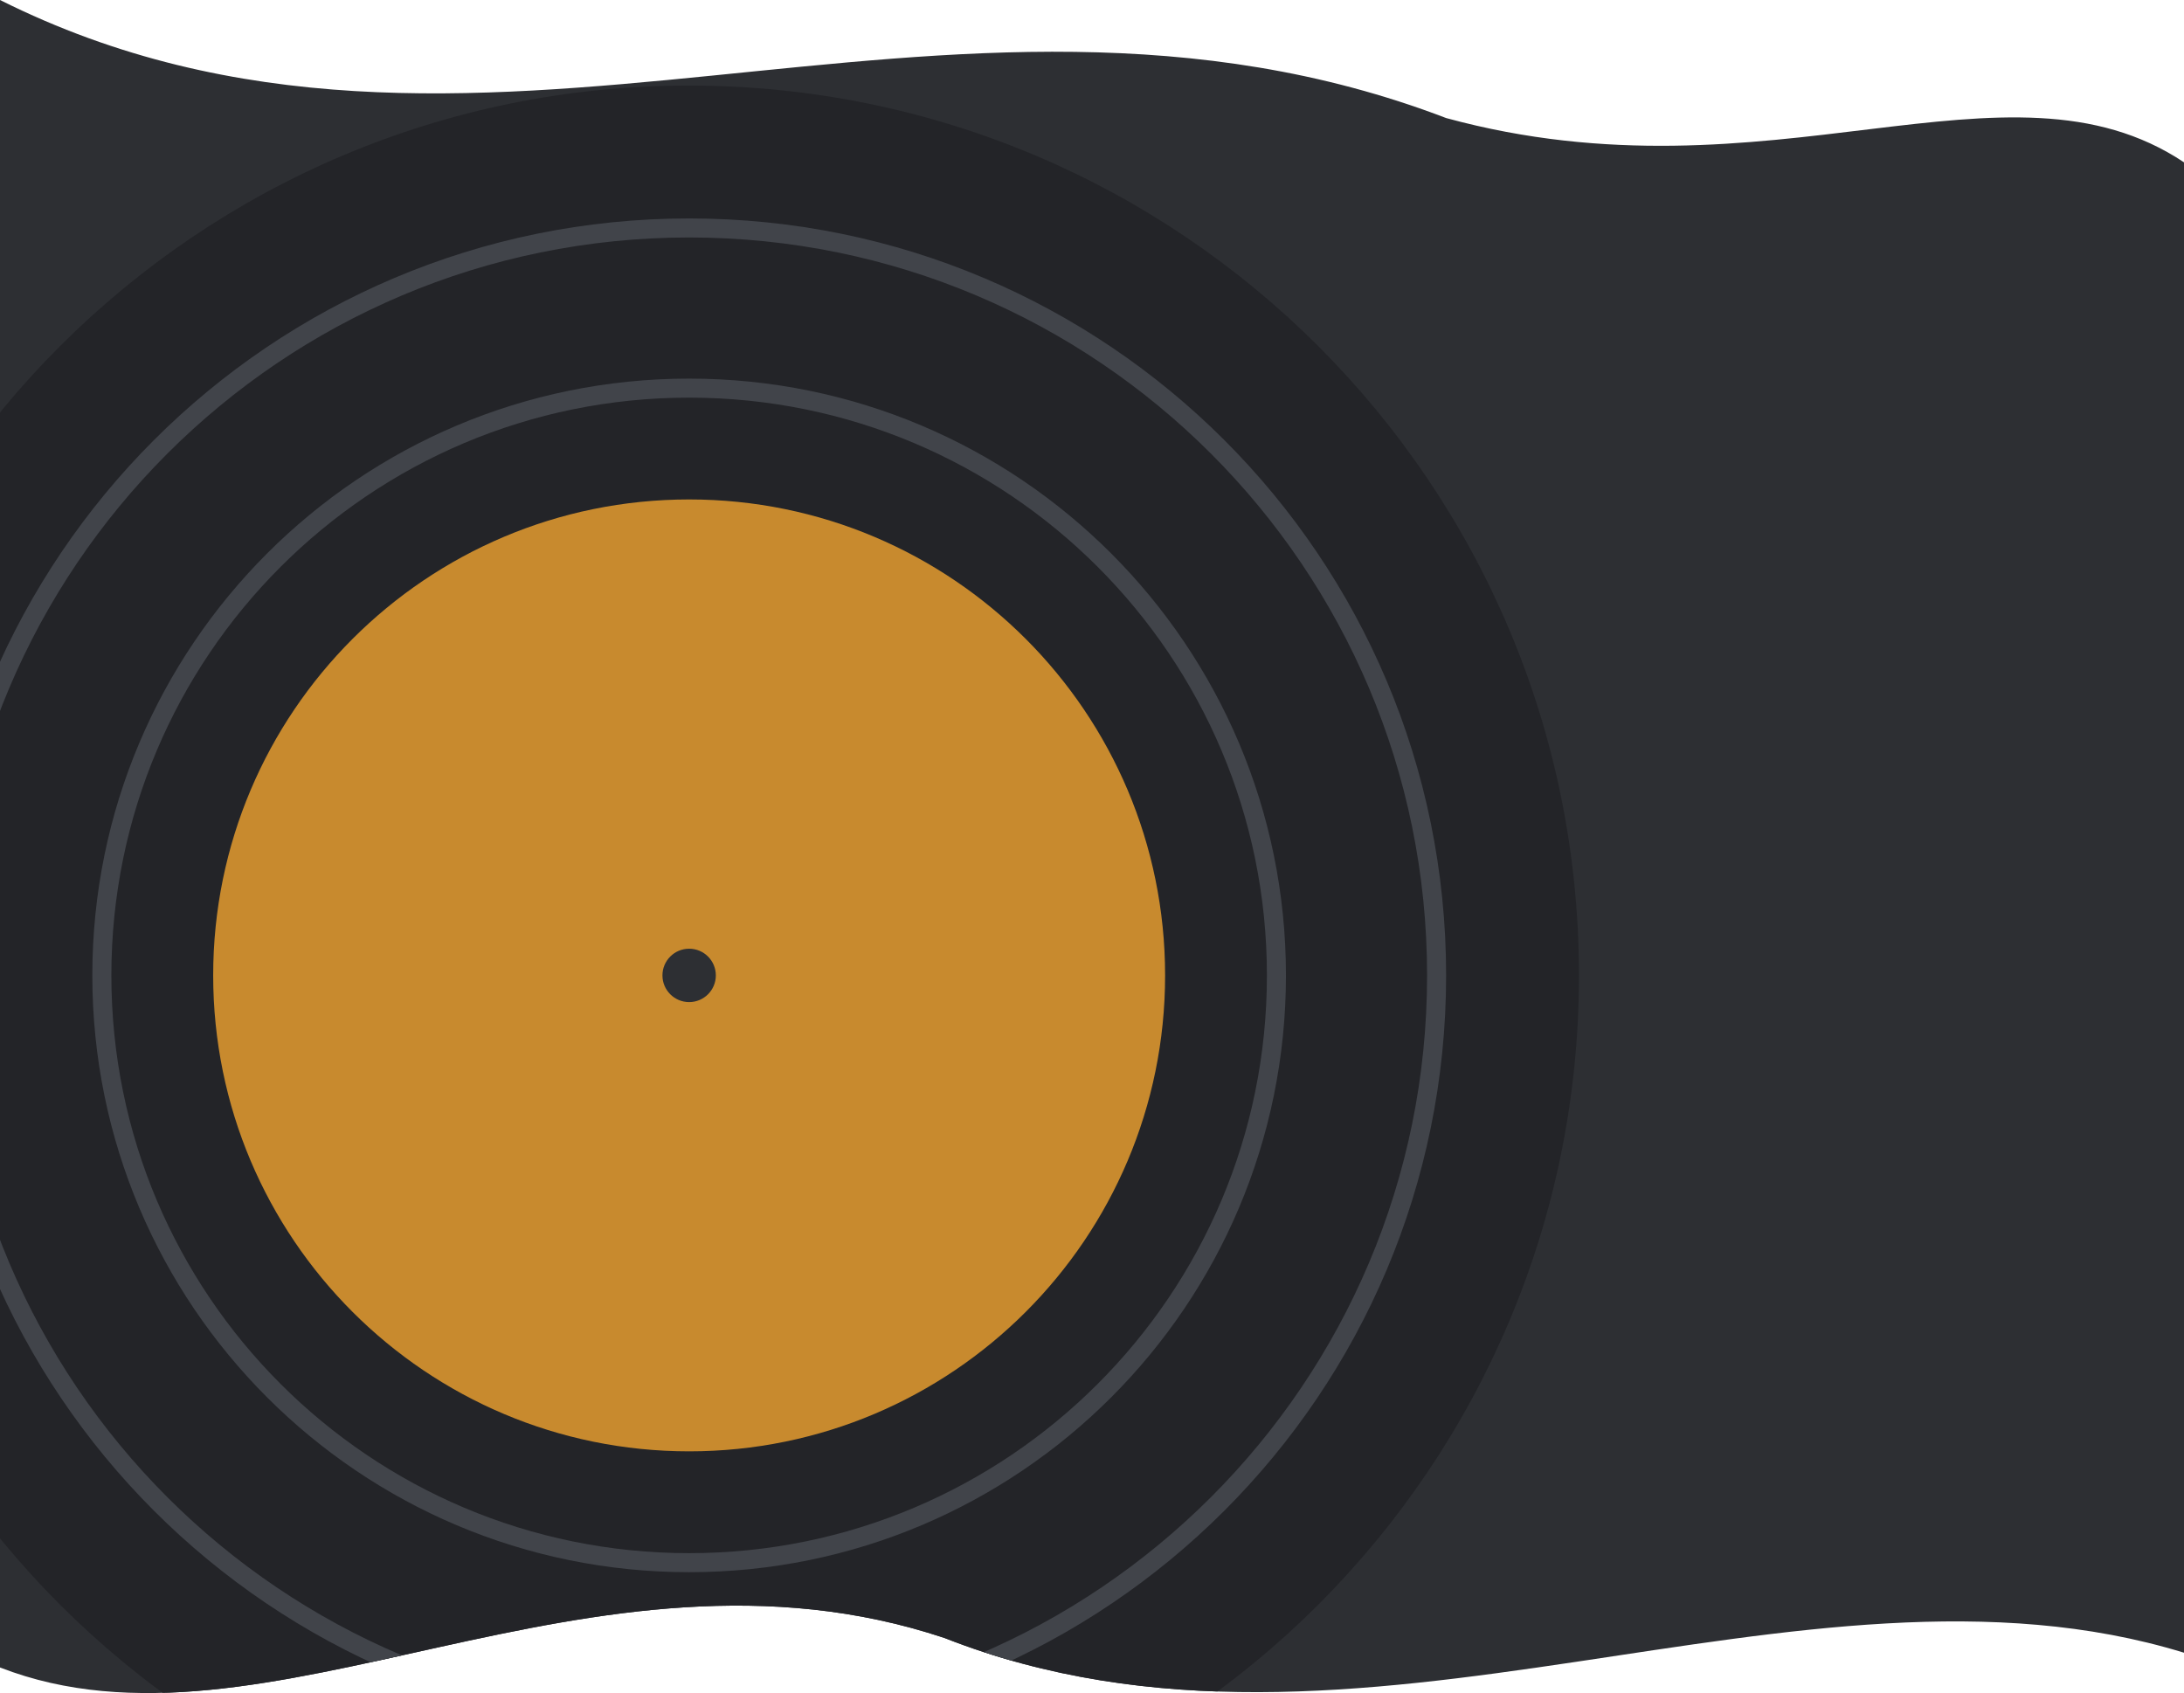
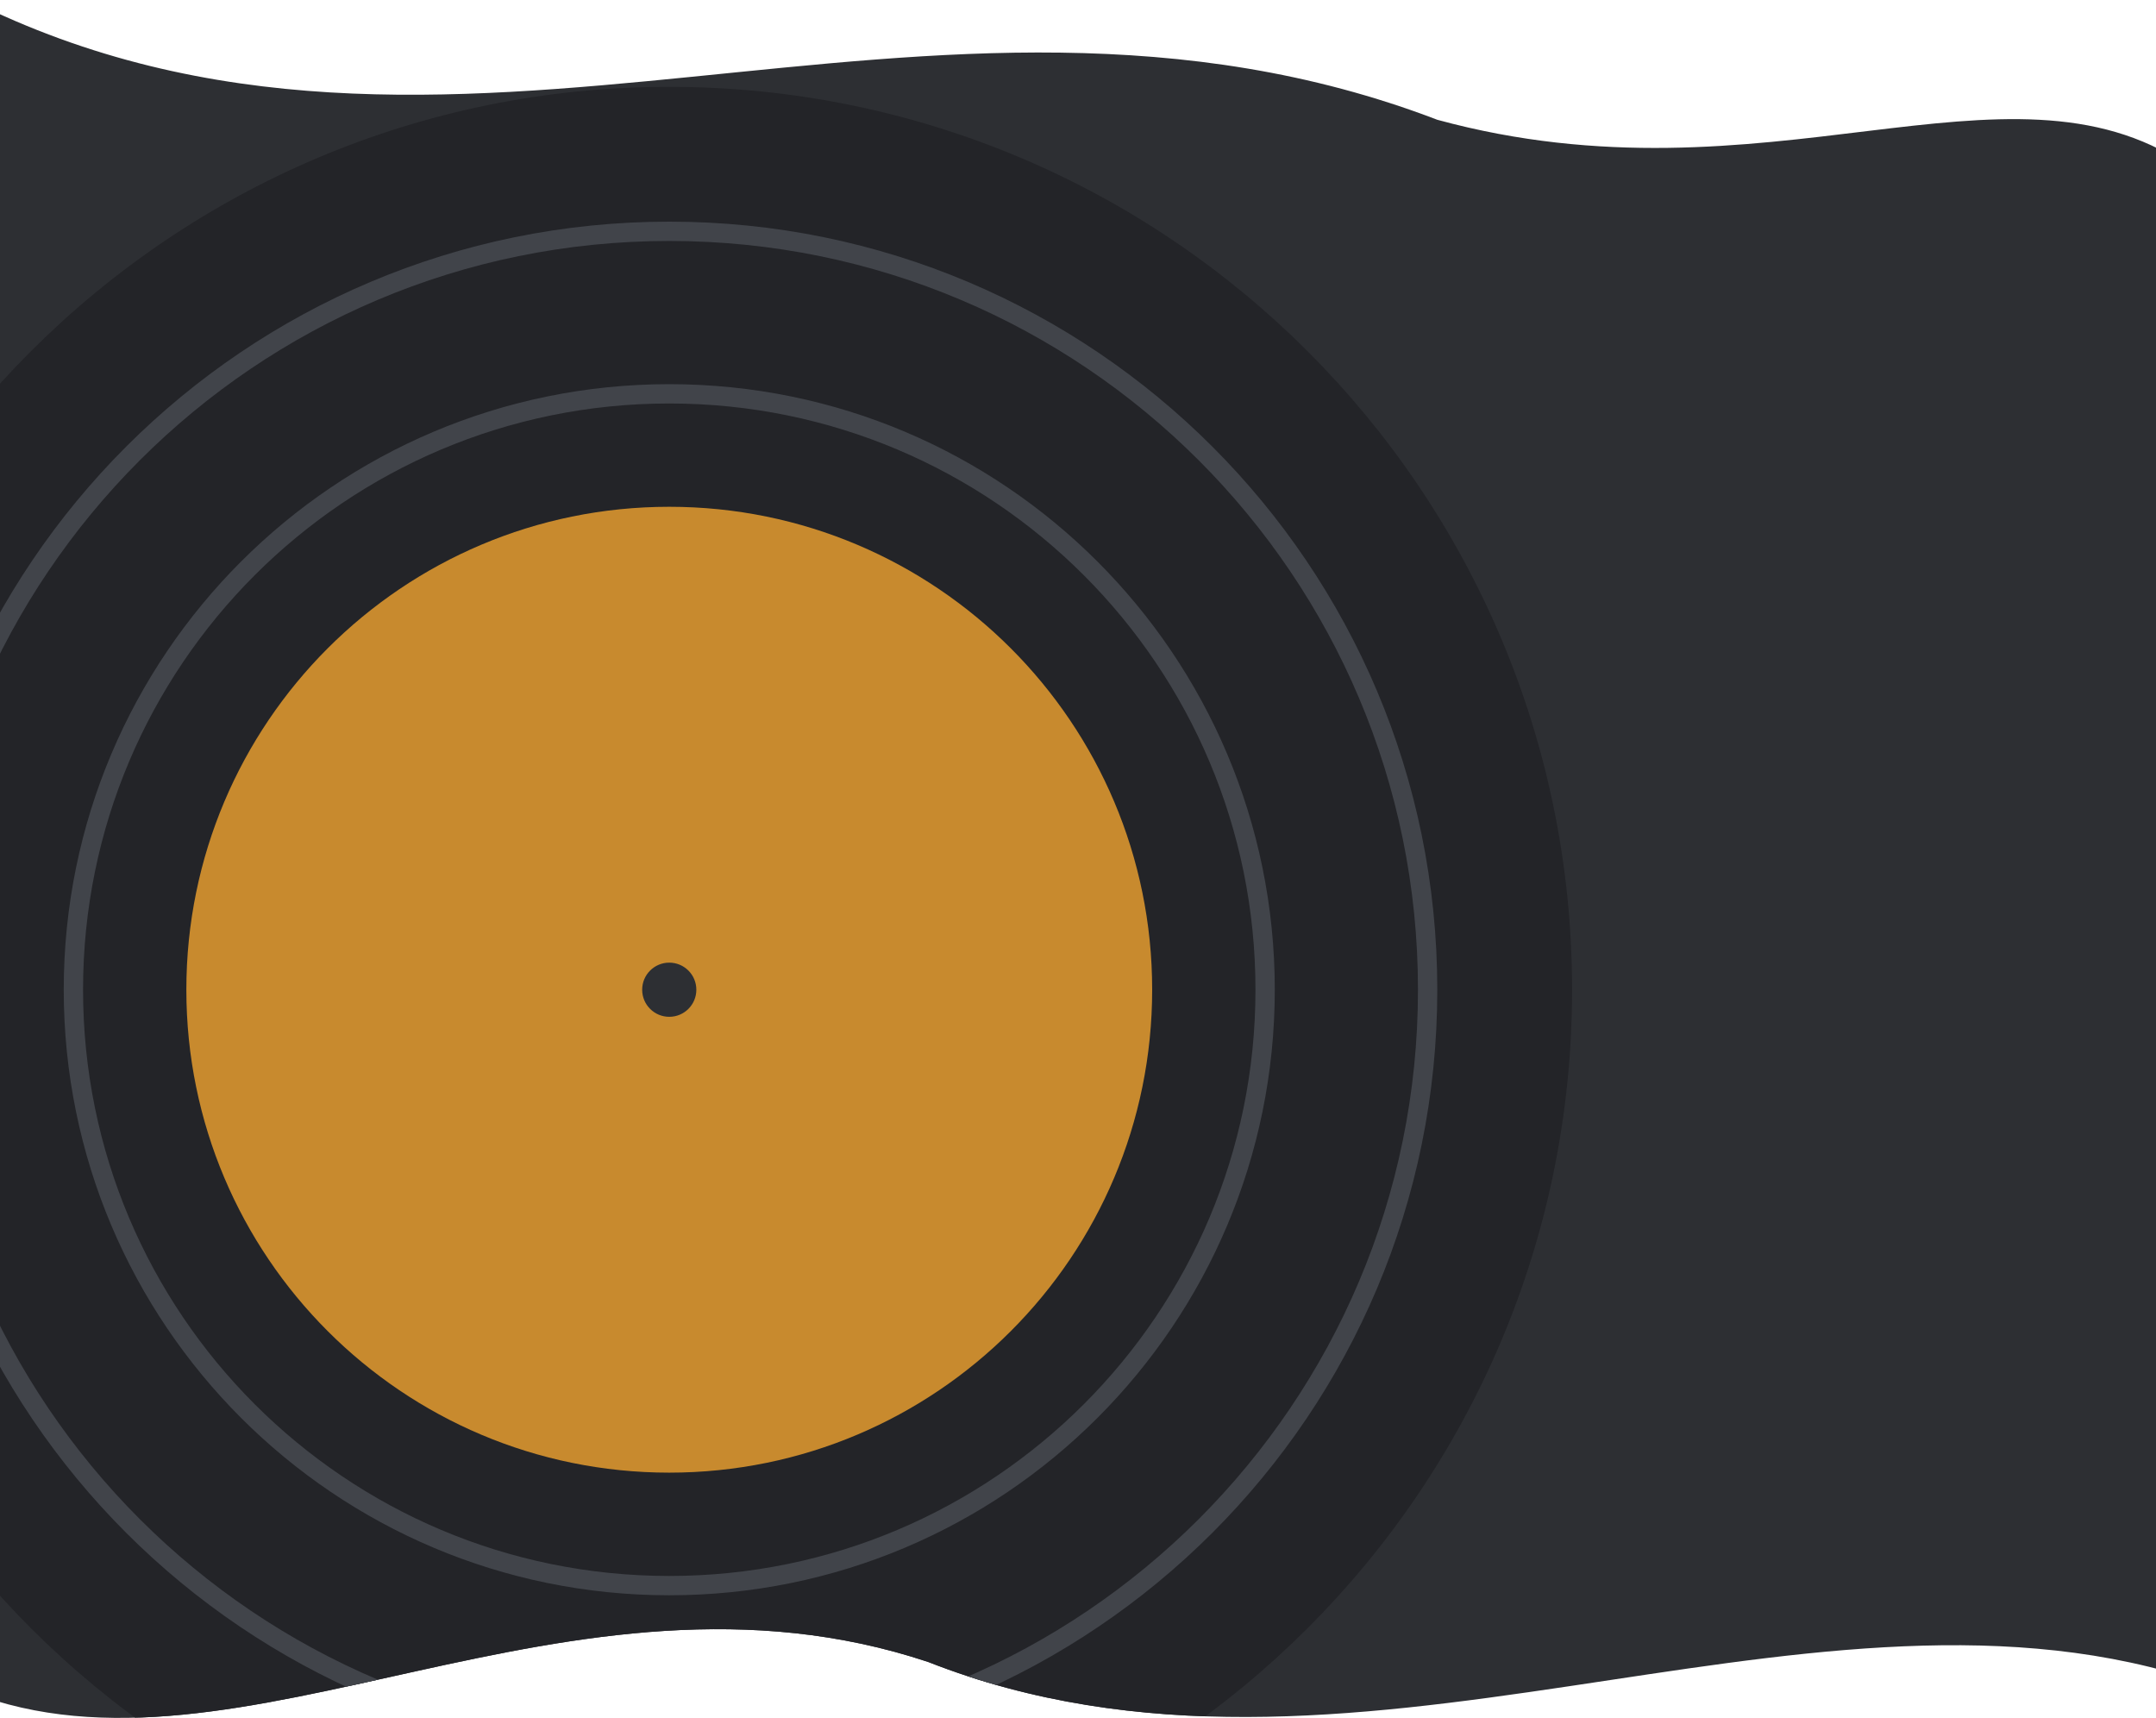
- <svg xmlns="http://www.w3.org/2000/svg" width="1480" height="1147" viewBox="-20 2656 1480 1147" fill="none">
+ <svg xmlns="http://www.w3.org/2000/svg" width="1440" height="1147" viewBox="0 2656 1440 1147" fill="none">
  <path d="M-20 2656C300 2816 620 2606 960 2736C1180 2796 1340 2686 1460 2766V3776C1200 3696 900 3876 620 3766C380 3686 160 3856 -20 3786V2656Z" fill="#2D2F33" />
  <clipPath id="c">
    <path d="M-20 2656C300 2816 620 2606 960 2736C1180 2796 1340 2686 1460 2766V3776C1200 3696 900 3876 620 3766C380 3686 160 3856 -20 3786V2656Z" />
  </clipPath>
  <g clip-path="url(#c)">
    <path d="M447 3920C780.028 3920 1050 3650.03 1050 3317C1050 2983.97 780.028 2714 447 2714C113.972 2714 -156 2983.97 -156 3317C-156 3650.03 113.972 3920 447 3920Z" fill="#232428" />
    <path d="M953.521 3317C953.521 3596.74 726.744 3823.52 447 3823.52C167.257 3823.52 -59.52 3596.74 -59.52 3317C-59.52 3037.26 167.257 2810.48 447 2810.48C726.744 2810.48 953.521 3037.26 953.521 3317Z" stroke="#41444A" stroke-width="12.9" />
    <path d="M844.98 3317C844.98 3536.8 666.798 3714.98 447 3714.98C227.201 3714.98 49.02 3536.8 49.02 3317C49.02 3097.2 227.201 2919.02 447 2919.02C666.798 2919.02 844.98 3097.2 844.98 3317Z" stroke="#41444A" stroke-width="12.9" />
    <path d="M447 3639.53C625.131 3639.53 769.535 3495.13 769.535 3317C769.535 3138.87 625.131 2994.46 447 2994.46C268.869 2994.46 124.465 3138.87 124.465 3317C124.465 3495.13 268.869 3639.53 447 3639.53Z" fill="#C88A2E" />
    <path d="M447 3335.09C456.991 3335.09 465.09 3326.99 465.09 3317C465.09 3307.01 456.991 3298.91 447 3298.91C437.009 3298.91 428.91 3307.01 428.91 3317C428.91 3326.99 437.009 3335.09 447 3335.09Z" fill="#2D2F33" />
  </g>
</svg>
